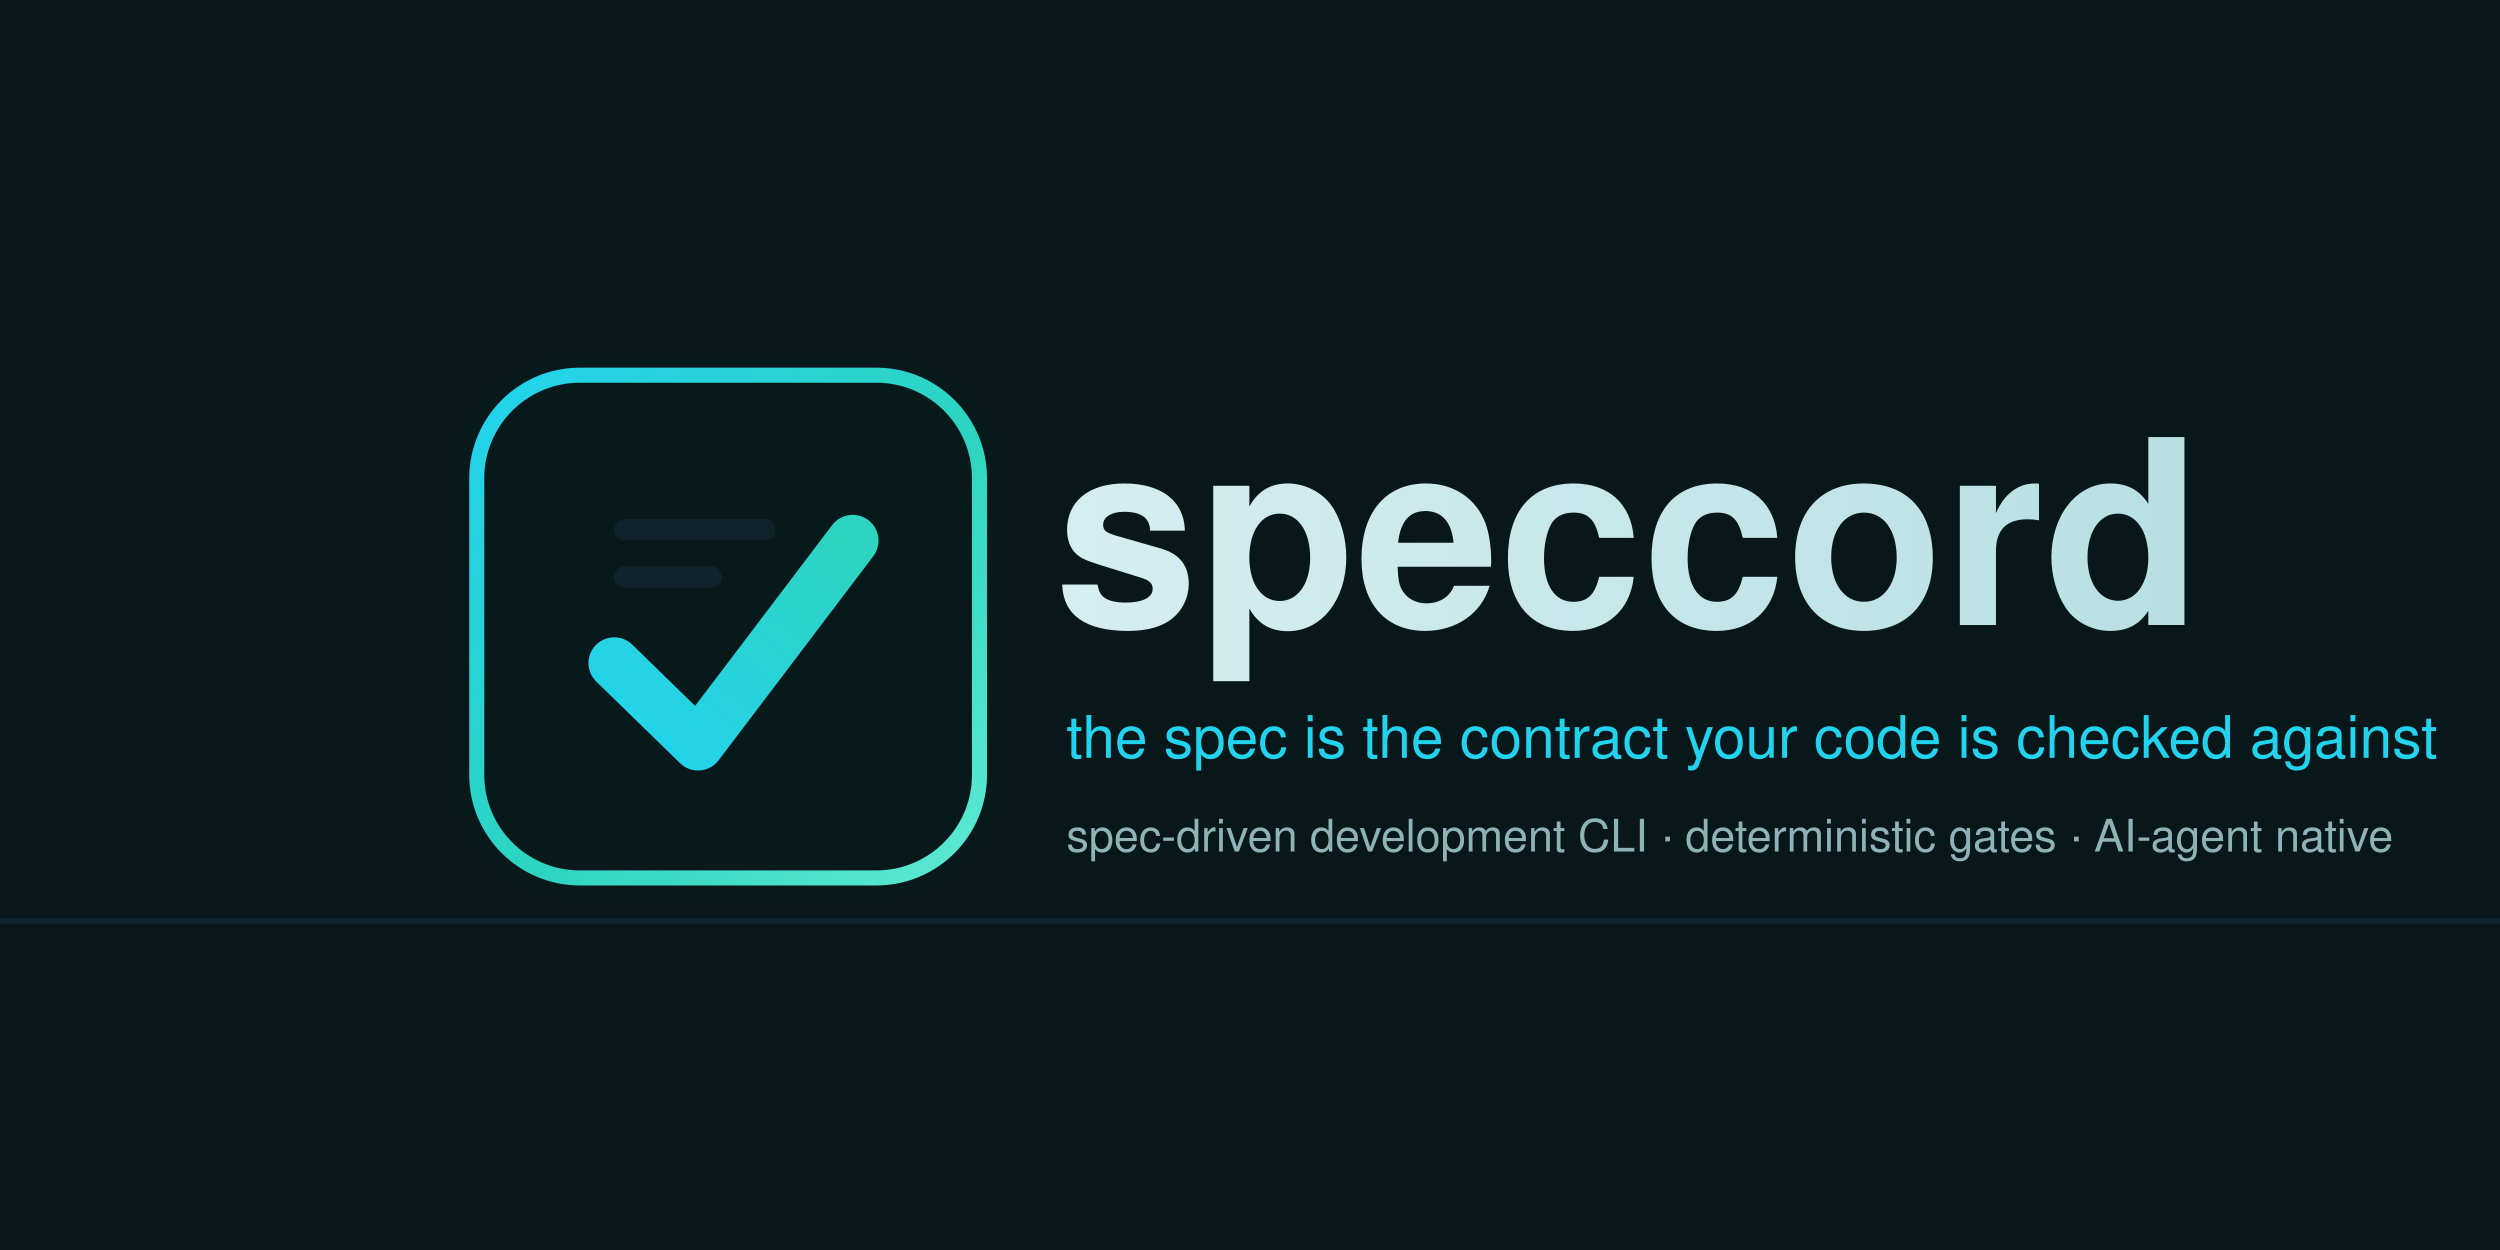
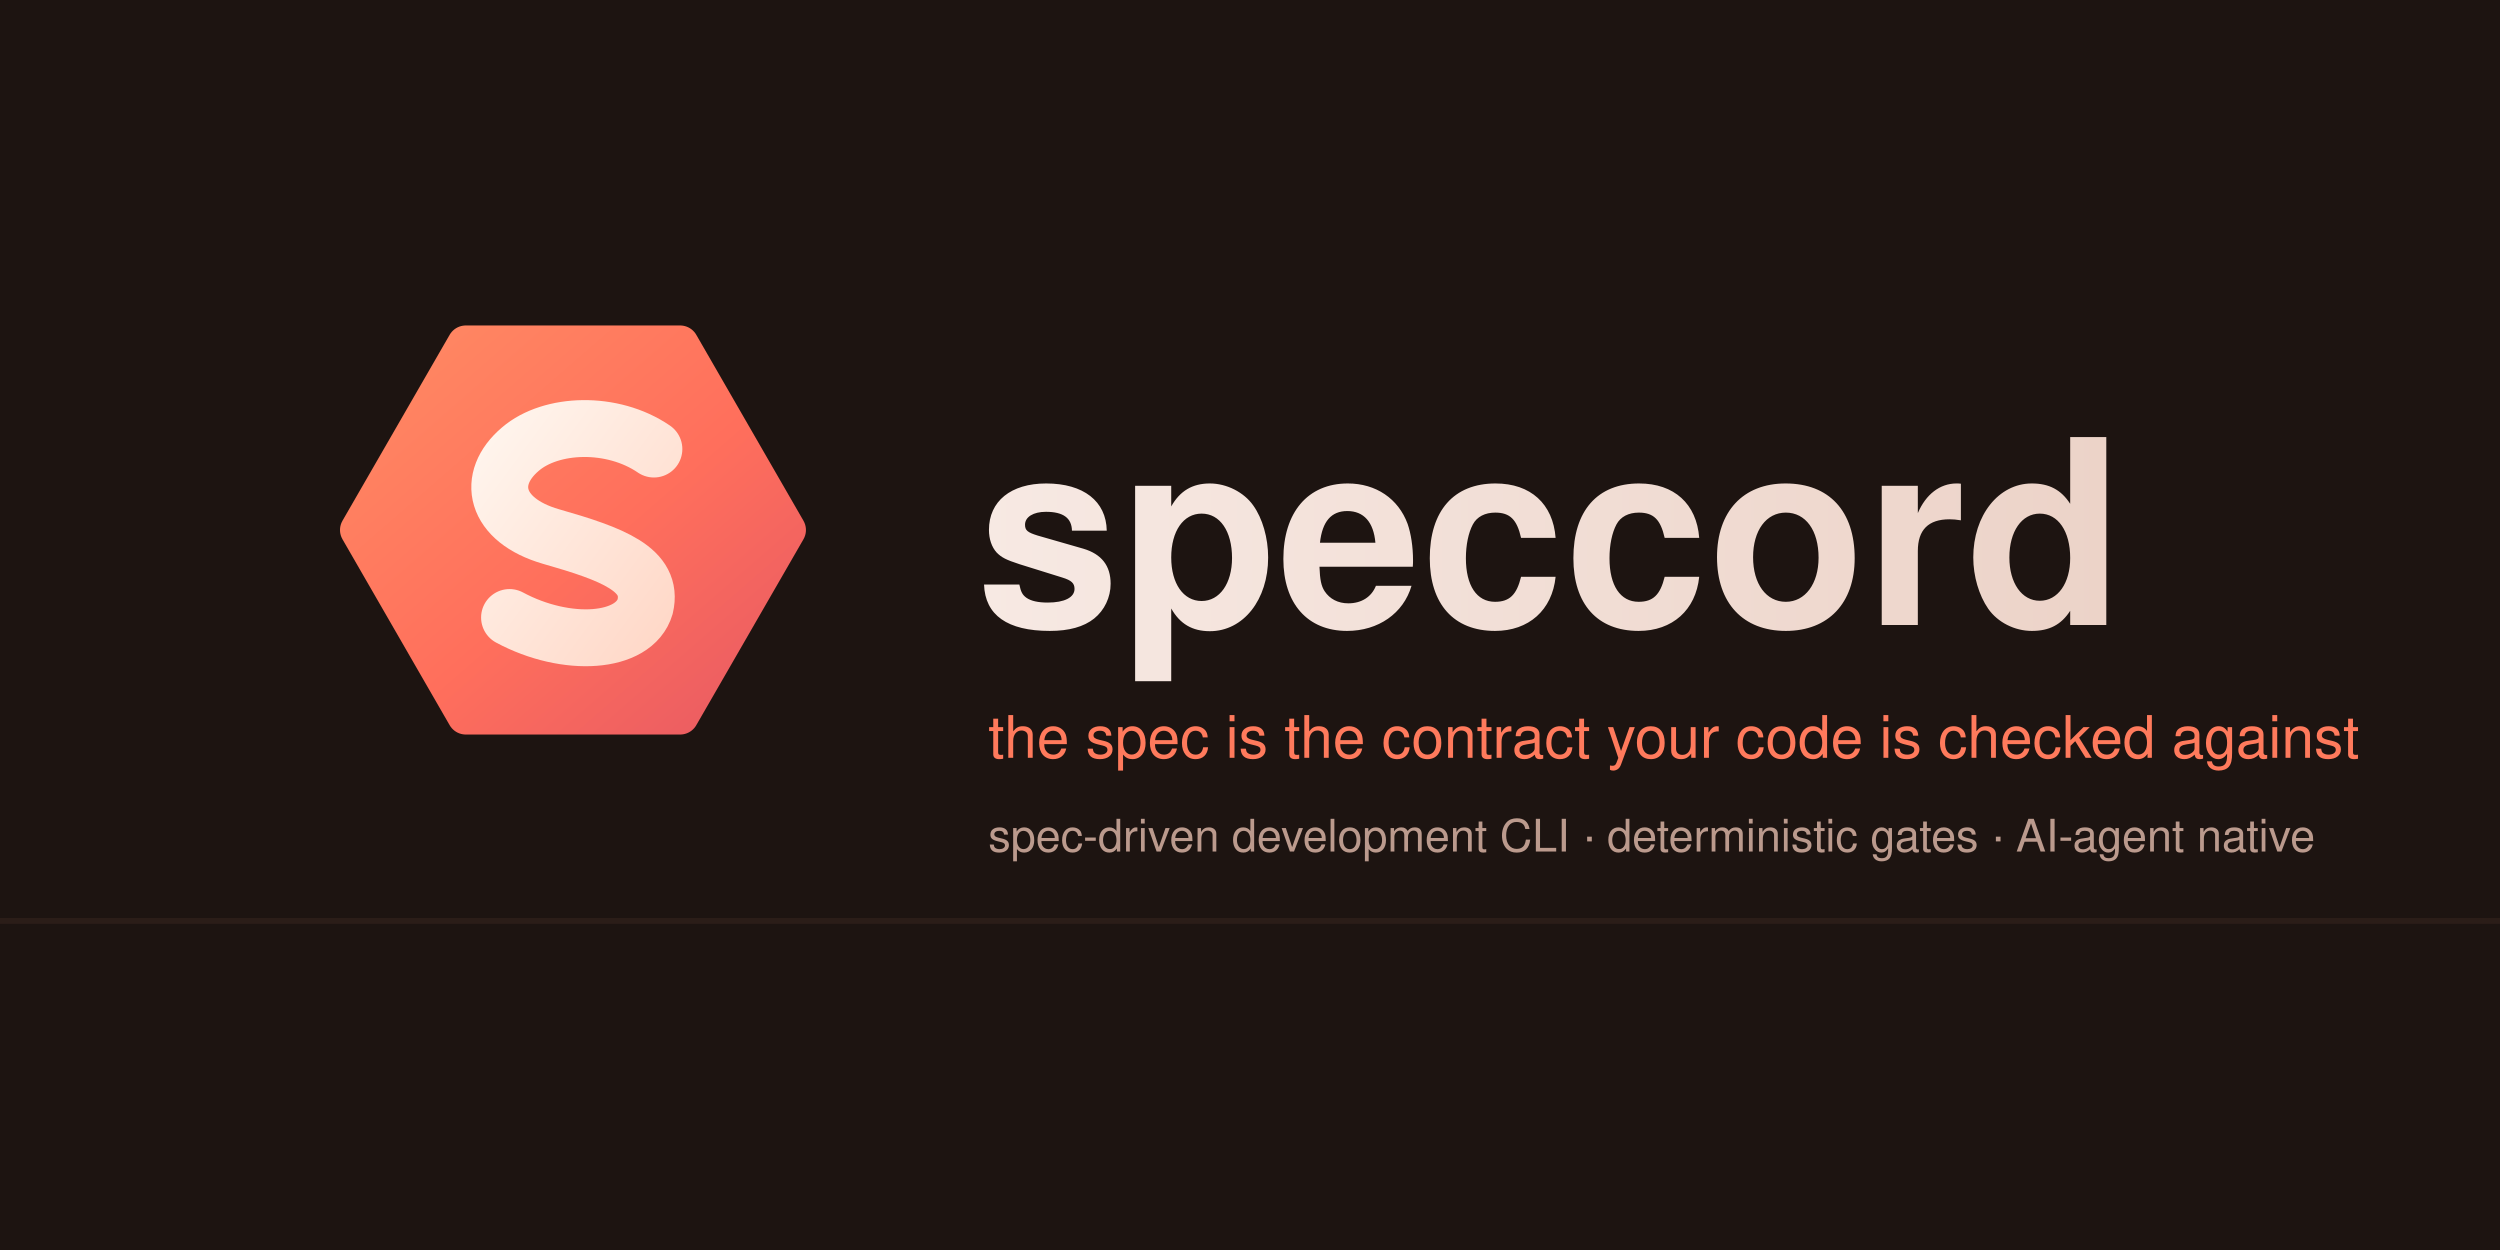
<svg xmlns="http://www.w3.org/2000/svg" viewBox="0 0 1280 640" width="1280" height="640" role="img" aria-label="speccord — the spec is the contract your code is checked against">
  <defs>
-     <linearGradient id="bring" x1="0" y1="0" x2="1" y2="1">
-       <stop offset="0" stop-color="#22d3ee" />
-       <stop offset="0.55" stop-color="#2dd4bf" />
-       <stop offset="1" stop-color="#5eead4" />
+     <linearGradient id="bhex" x1="0" y1="0" x2="1" y2="1">
+       <stop offset="0" stop-color="#ff8a63" />
+       <stop offset="0.55" stop-color="#ff6f5c" />
+       <stop offset="1" stop-color="#e85a63" />
    </linearGradient>
-     <linearGradient id="bcheck" x1="0" y1="1" x2="1" y2="0">
-       <stop offset="0" stop-color="#22d3ee" />
-       <stop offset="1" stop-color="#2dd4bf" />
+     <linearGradient id="bs" x1="0" y1="0" x2="1" y2="1">
+       <stop offset="0" stop-color="#fff4ec" />
+       <stop offset="1" stop-color="#ffd9c9" />
    </linearGradient>
    <linearGradient id="word" x1="0" y1="0" x2="1" y2="0">
-       <stop offset="0" stop-color="#d6eef0" />
-       <stop offset="1" stop-color="#b8dfe2" />
+       <stop offset="0" stop-color="#f7e9e3" />
+       <stop offset="1" stop-color="#ecd3c8" />
    </linearGradient>
  </defs>
-   <rect width="1280" height="640" fill="#07171a" />
-   <rect x="0" y="470" width="1280" height="3" fill="#0f242a" />
-   <g transform="translate(232,180) scale(0.55)">
-     <rect x="0" y="0" width="512" height="512" rx="116" fill="#08191c" />
-     <rect x="22" y="22" width="468" height="468" rx="96" fill="none" stroke="url(#bring)" stroke-width="14" />
-     <rect x="150" y="156" width="150" height="20" rx="10" fill="#0f242a" />
-     <rect x="150" y="200" width="100" height="20" rx="10" fill="#0f242a" />
-     <path d="M150 290 L228 366 L372 176" fill="none" stroke="url(#bcheck)" stroke-width="48" stroke-linecap="round" stroke-linejoin="round" />
+   <rect width="1280" height="640" fill="#1d1411" />
+   <rect x="0" y="470" width="1280" height="3" fill="#2b1d18" />
+   <g transform="translate(150,128) scale(0.56)">
+     <polygon points="452,256 354,426 158,426 60,256 158,86 354,86" fill="url(#bhex)" stroke="url(#bhex)" stroke-width="34" stroke-linejoin="round" />
+     <path d="M330 182 C292 156 236 158 208 182 C176 209 184 247 236 262              C292 278 330 292 322 326 C312 360 250 364 198 336" fill="none" stroke="url(#bs)" stroke-width="52" stroke-linecap="round" stroke-linejoin="round" />
  </g>
-   <text x="540" y="320" font-family="'Helvetica Neue',Helvetica,Arial,sans-serif" font-size="132" font-weight="bold" fill="url(#word)">speccord</text>
-   <text x="546" y="388" font-family="'Helvetica Neue',Helvetica,Arial,sans-serif" font-size="30" fill="#22d3ee">the spec is the contract your code is checked against</text>
-   <text x="546" y="436" font-family="'Helvetica Neue',Helvetica,Arial,sans-serif" font-size="23" fill="#8fb2b6">spec-driven development CLI · deterministic gates · AI-agent native</text>
+   <text x="500" y="320" font-family="'Helvetica Neue',Helvetica,Arial,sans-serif" font-size="132" font-weight="bold" fill="url(#word)">speccord</text>
+   <text x="506" y="388" font-family="'Helvetica Neue',Helvetica,Arial,sans-serif" font-size="30" fill="#ff7a5c">the spec is the contract your code is checked against</text>
+   <text x="506" y="436" font-family="'Helvetica Neue',Helvetica,Arial,sans-serif" font-size="23" fill="#bb9a8d">spec-driven development CLI · deterministic gates · AI-agent native</text>
</svg>
